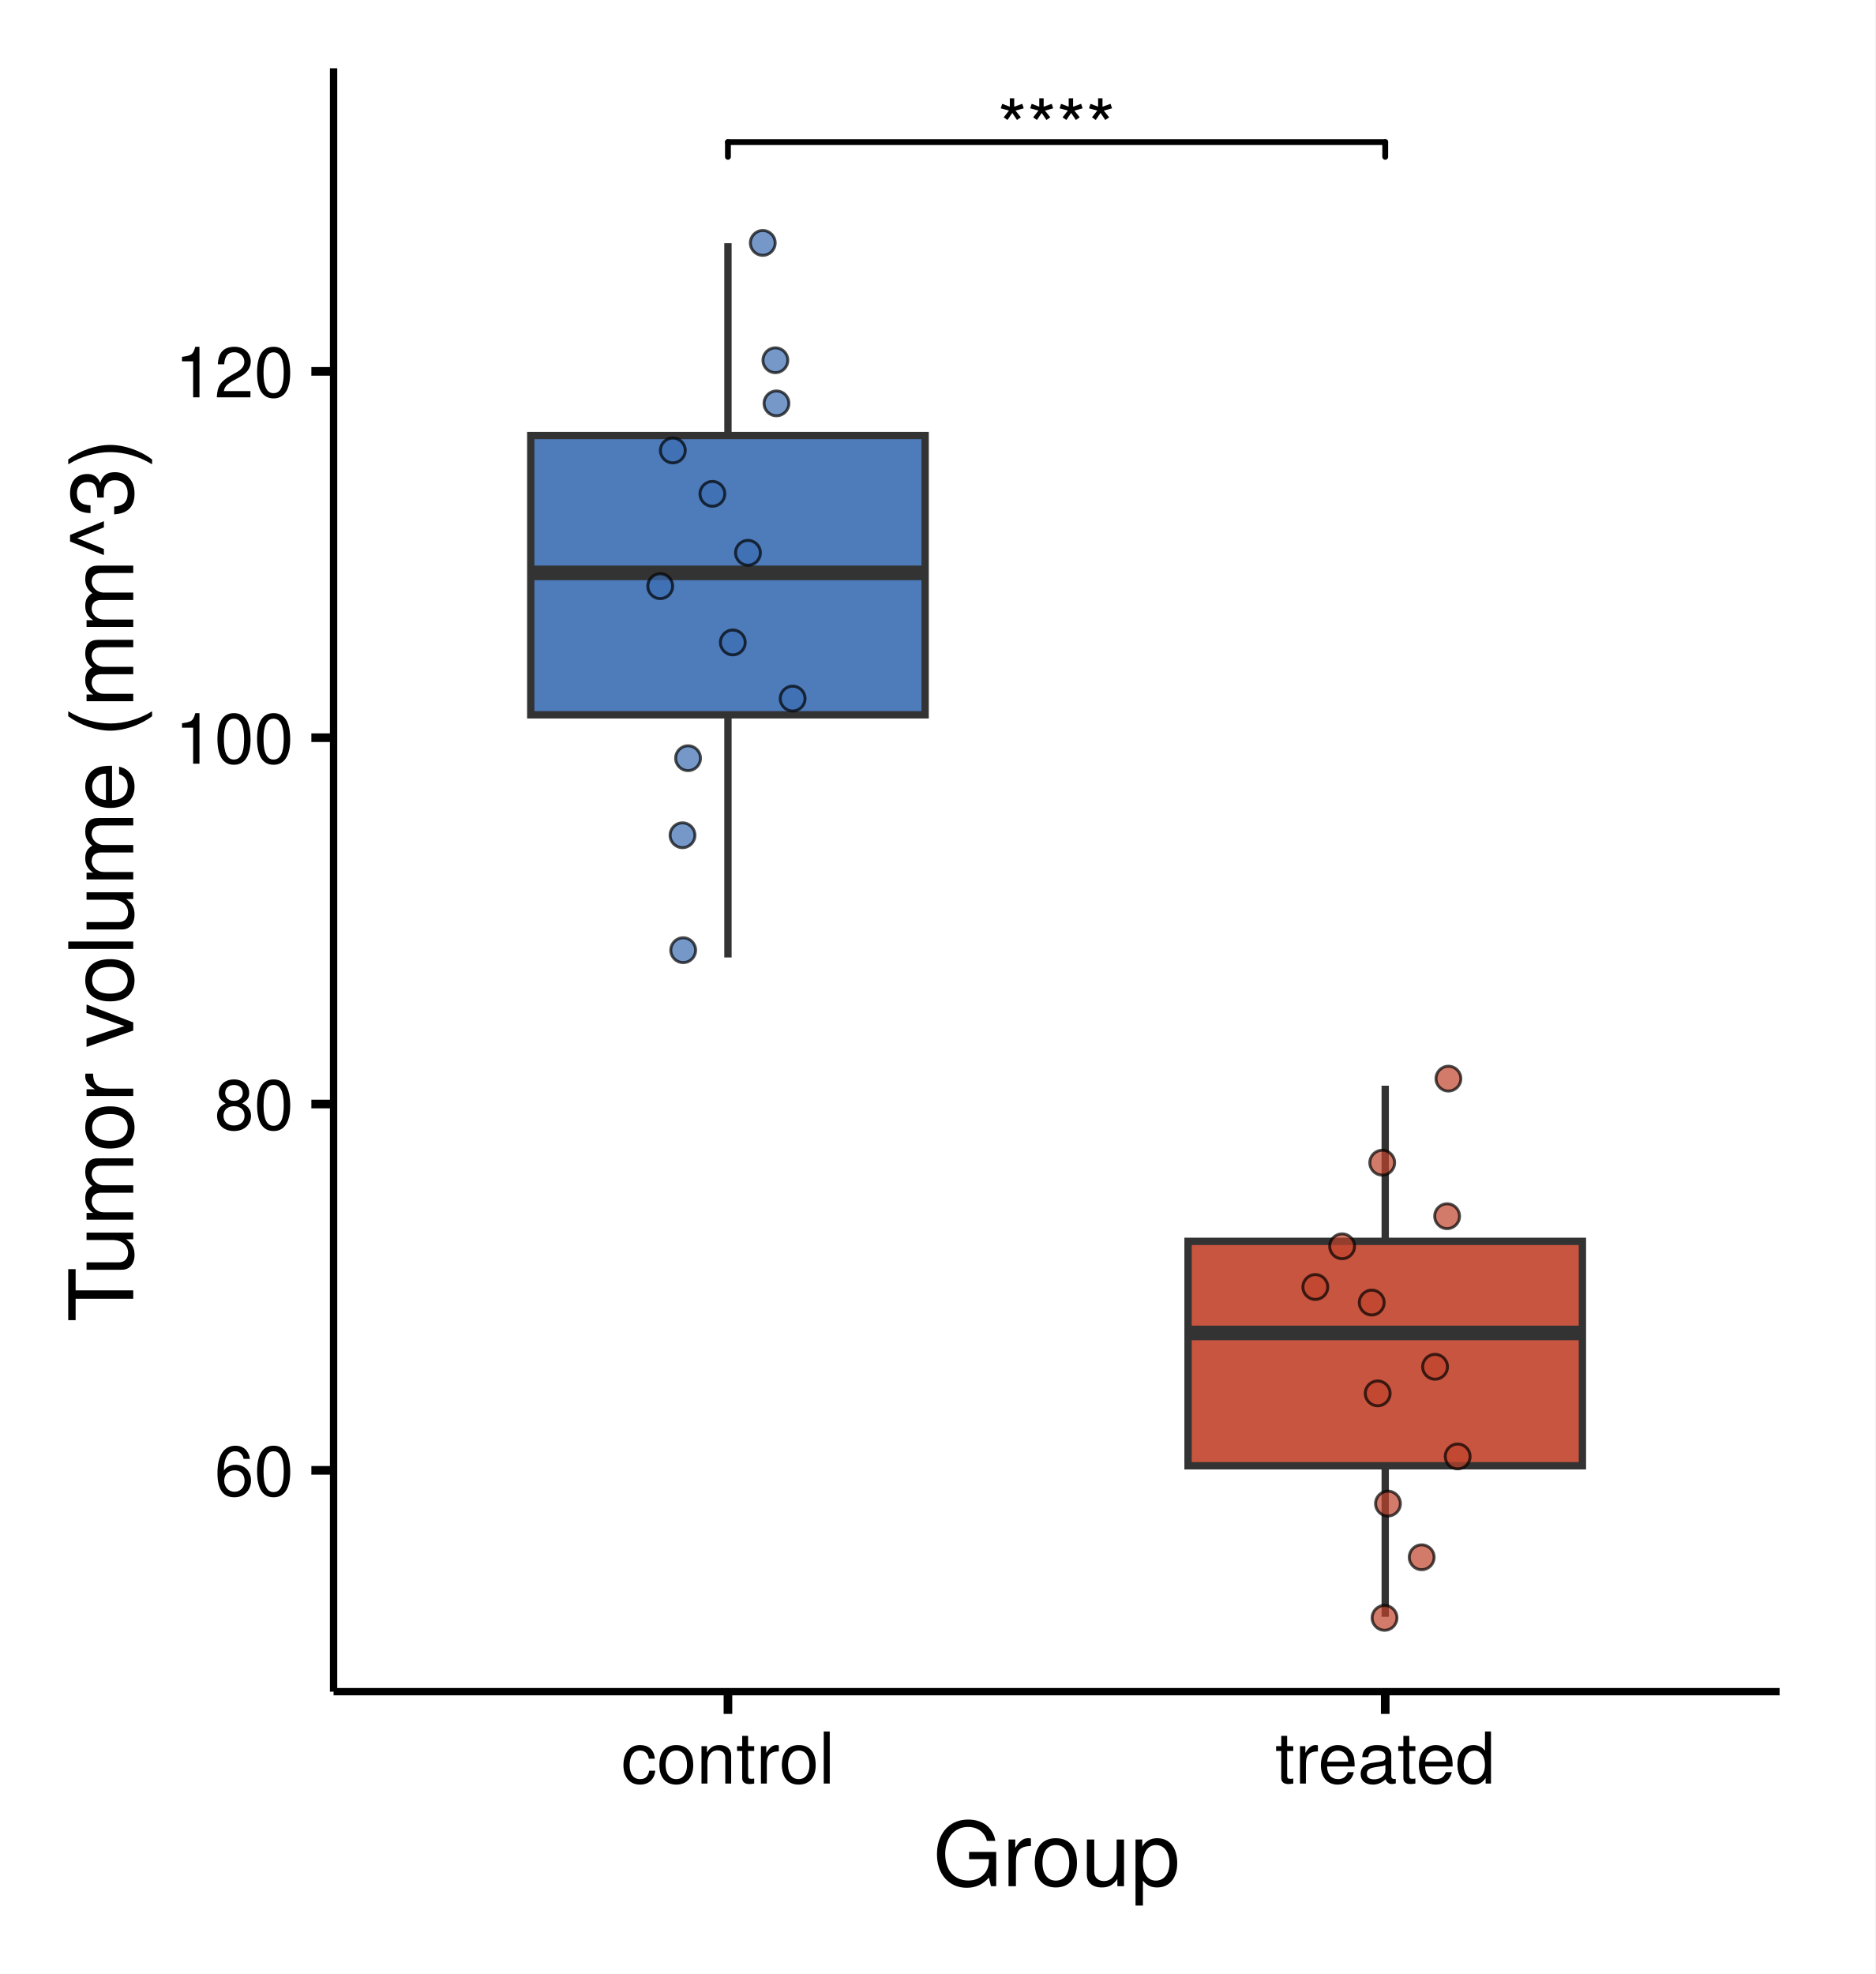
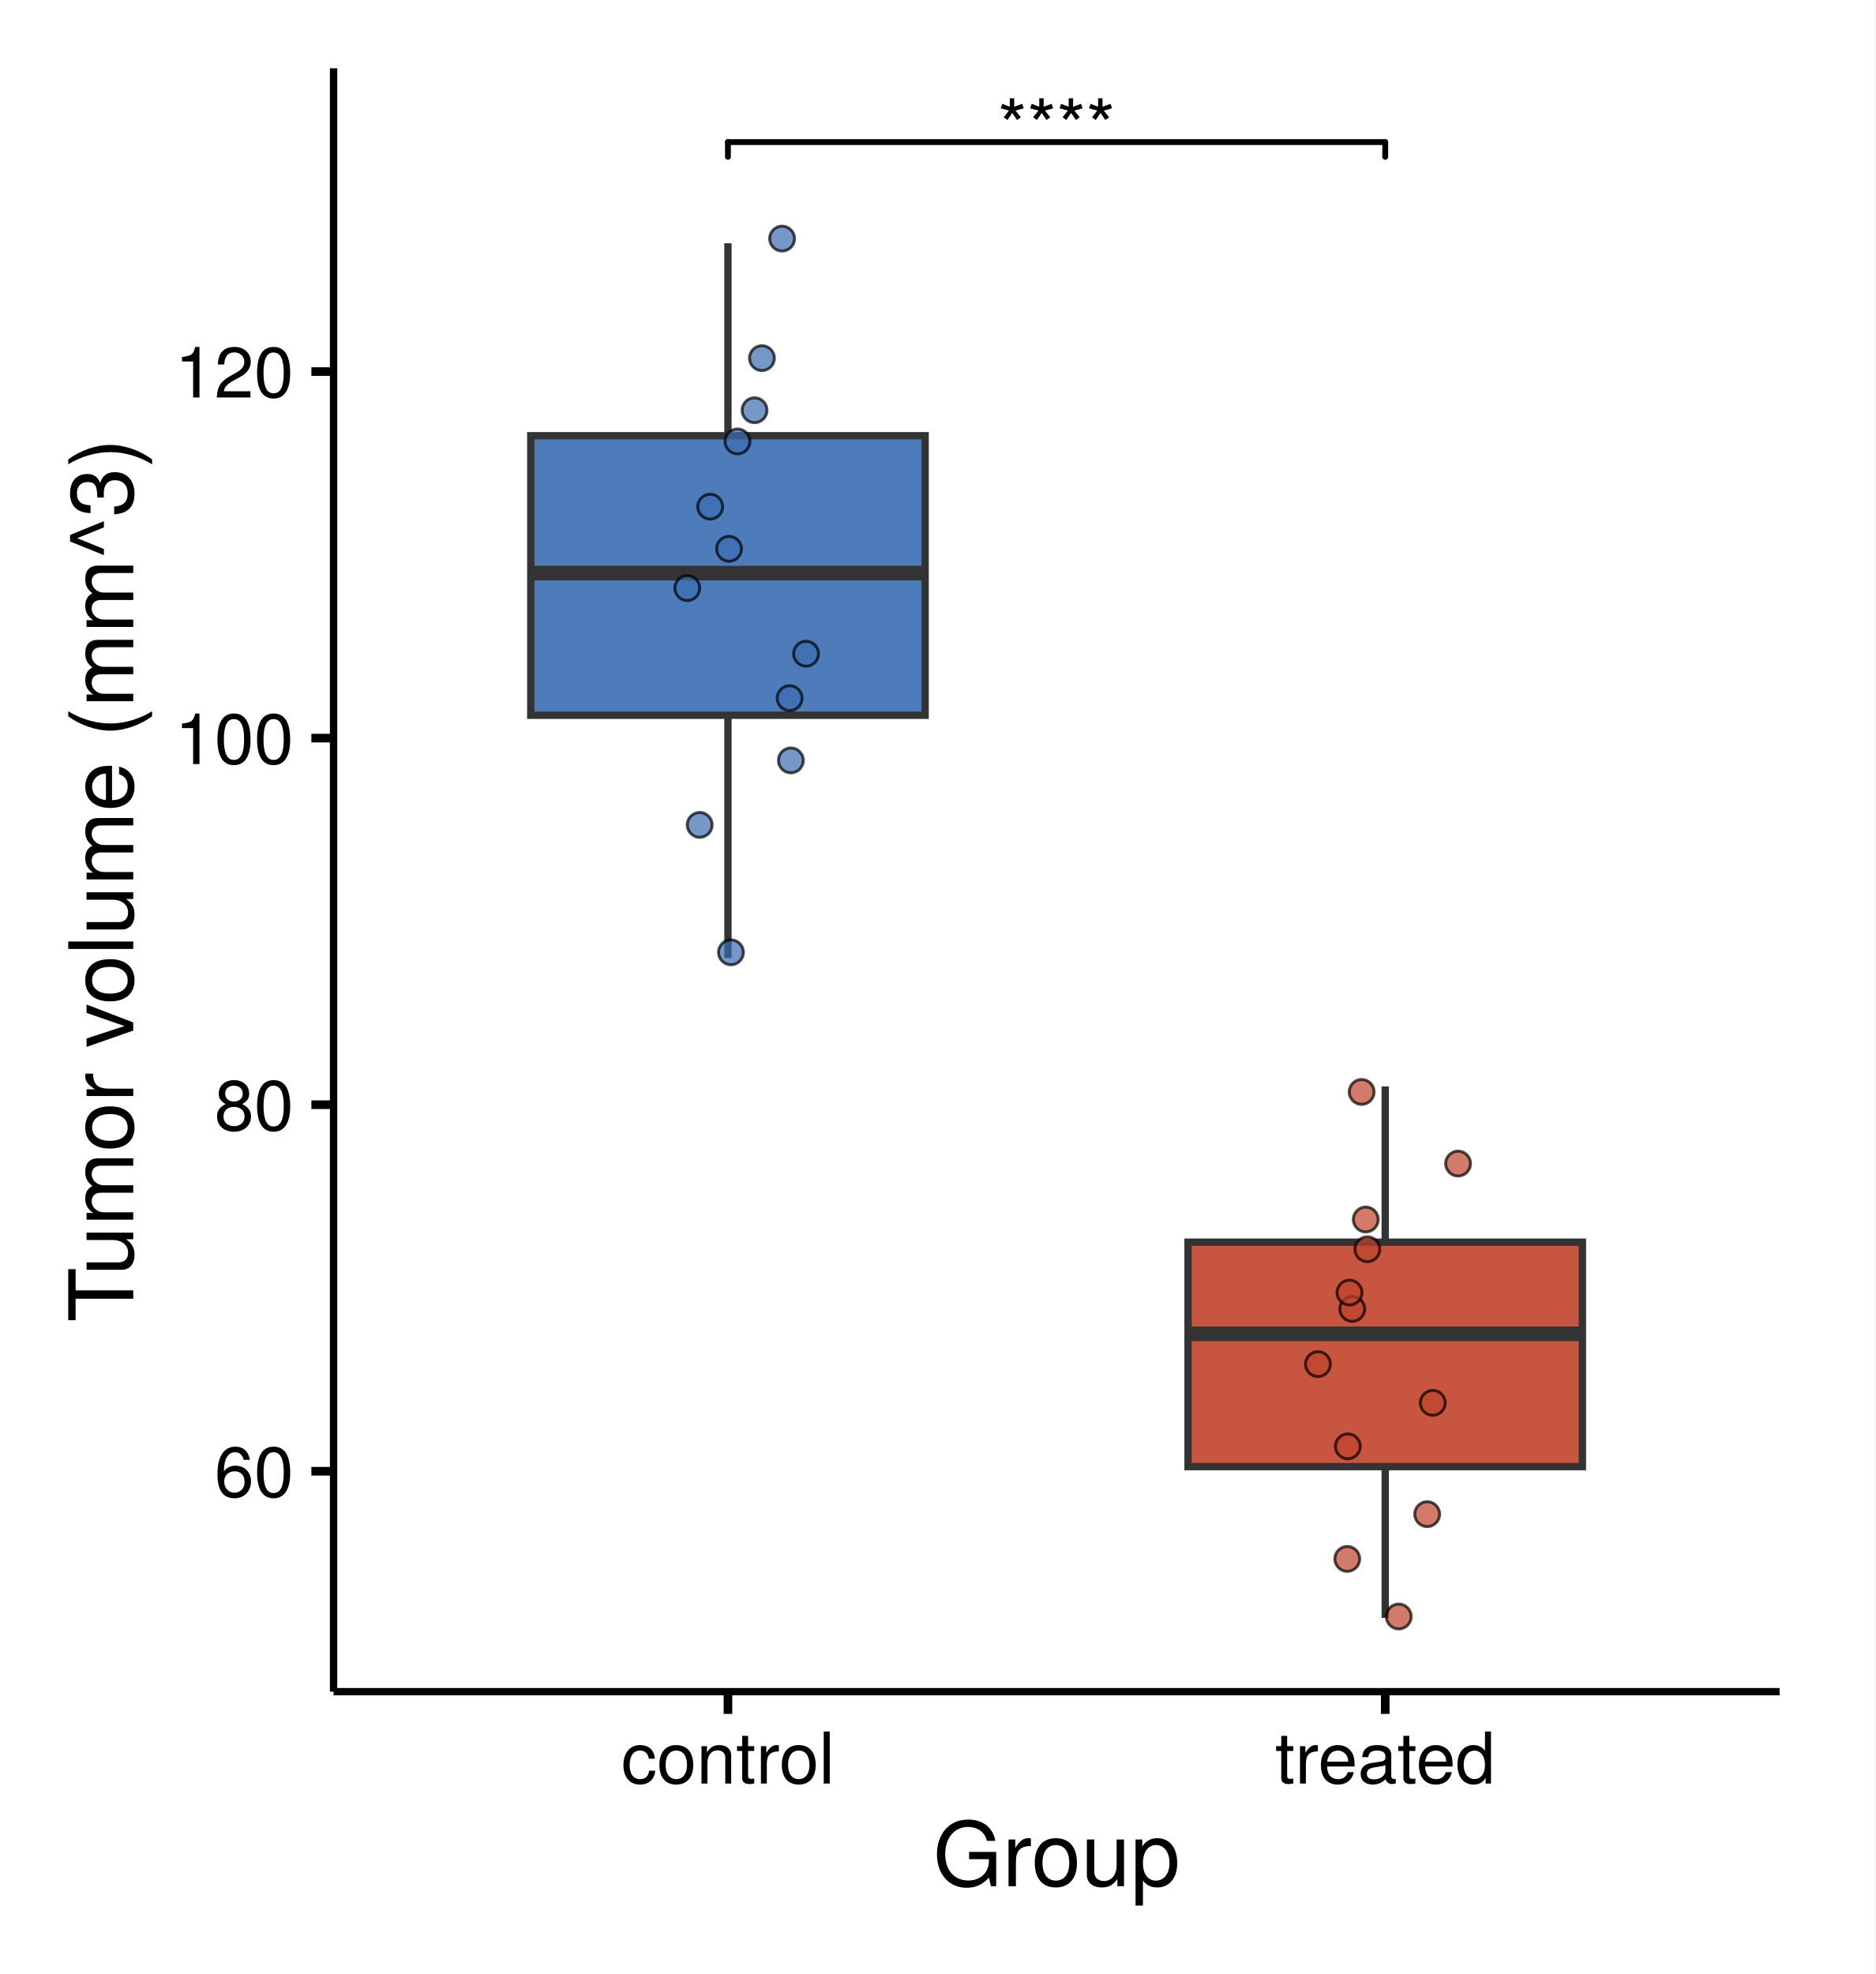
<svg xmlns="http://www.w3.org/2000/svg" class="svglite" width="273.60pt" height="288.00pt" viewBox="0 0 273.60 288.00">
  <defs>
    <style type="text/css">
    .svglite line, .svglite polyline, .svglite polygon, .svglite path, .svglite rect, .svglite circle {
      fill: none;
      stroke: #000000;
      stroke-linecap: round;
      stroke-linejoin: round;
      stroke-miterlimit: 10.00;
    }
    .svglite text {
      white-space: pre;
    }
  </style>
  </defs>
  <rect width="100%" height="100%" style="stroke: none; fill: #FFFFFF;" />
  <defs>
    <clipPath id="cpMC4wMHwyNzMuNjB8MC4wMHwyODguMDA=">
      <rect x="0.00" y="0.00" width="273.60" height="288.00" />
    </clipPath>
  </defs>
  <g clip-path="url(#cpMC4wMHwyNzMuNjB8MC4wMHwyODguMDA=)">
    <rect x="0.00" y="0.00" width="273.60" height="288.00" style="stroke-width: 1.26; stroke: #FFFFFF; fill: #FFFFFF;" />
  </g>
  <defs>
    <clipPath id="cpNDguNjd8MjU5LjY1fDkuOTZ8MjQ2Ljgx">
      <rect x="48.67" y="9.96" width="210.98" height="236.85" />
    </clipPath>
  </defs>
  <g clip-path="url(#cpNDguNjd8MjU5LjY1fDkuOTZ8MjQ2Ljgx)">
    <rect x="48.67" y="9.96" width="210.98" height="236.85" style="stroke-width: 1.26; stroke: none; fill: #FFFFFF;" />
-     <line x1="106.21" y1="63.54" x2="106.21" y2="35.48" style="stroke-width: 1.07; stroke: #333333; stroke-linecap: butt;" />
-     <line x1="106.21" y1="104.29" x2="106.21" y2="139.69" style="stroke-width: 1.07; stroke: #333333; stroke-linecap: butt;" />
-     <polygon points="77.44,63.54 77.44,104.29 134.98,104.29 134.98,63.54 77.44,63.54 " style="stroke-width: 1.07; stroke: #333333; stroke-linecap: butt; stroke-linejoin: miter; fill: #3B6DB3; fill-opacity: 0.90;" />
-     <line x1="77.44" y1="83.58" x2="134.98" y2="83.58" style="stroke-width: 2.13; stroke: #333333; stroke-linecap: butt; stroke-linejoin: miter;" />
-     <line x1="202.11" y1="181.11" x2="202.11" y2="158.40" style="stroke-width: 1.07; stroke: #333333; stroke-linecap: butt;" />
-     <line x1="202.11" y1="213.85" x2="202.11" y2="235.89" style="stroke-width: 1.07; stroke: #333333; stroke-linecap: butt;" />
-     <polygon points="173.34,181.11 173.34,213.85 230.88,213.85 230.88,181.11 173.34,181.11 " style="stroke-width: 1.07; stroke: #333333; stroke-linecap: butt; stroke-linejoin: miter; fill: #C1432B; fill-opacity: 0.90;" />
-     <line x1="173.34" y1="194.47" x2="230.88" y2="194.47" style="stroke-width: 2.13; stroke: #333333; stroke-linecap: butt; stroke-linejoin: miter;" />
-     <circle cx="115.65" cy="101.92" r="1.81" style="stroke-width: 0.43; stroke: #000000; stroke-opacity: 0.70; fill: #3B6DB3; fill-opacity: 0.70;" />
-     <circle cx="113.29" cy="58.85" r="1.81" style="stroke-width: 0.43; stroke: #000000; stroke-opacity: 0.70; fill: #3B6DB3; fill-opacity: 0.70;" />
-     <circle cx="99.58" cy="121.86" r="1.81" style="stroke-width: 0.43; stroke: #000000; stroke-opacity: 0.70; fill: #3B6DB3; fill-opacity: 0.70;" />
-     <circle cx="109.13" cy="80.65" r="1.81" style="stroke-width: 0.43; stroke: #000000; stroke-opacity: 0.70; fill: #3B6DB3; fill-opacity: 0.70;" />
-     <circle cx="111.29" cy="35.44" r="1.81" style="stroke-width: 0.43; stroke: #000000; stroke-opacity: 0.70; fill: #3B6DB3; fill-opacity: 0.70;" />
-     <circle cx="99.68" cy="138.63" r="1.81" style="stroke-width: 0.43; stroke: #000000; stroke-opacity: 0.70; fill: #3B6DB3; fill-opacity: 0.70;" />
-     <circle cx="106.92" cy="93.73" r="1.81" style="stroke-width: 0.43; stroke: #000000; stroke-opacity: 0.70; fill: #3B6DB3; fill-opacity: 0.70;" />
-     <circle cx="103.94" cy="72.05" r="1.81" style="stroke-width: 0.43; stroke: #000000; stroke-opacity: 0.70; fill: #3B6DB3; fill-opacity: 0.70;" />
-     <circle cx="100.39" cy="110.62" r="1.81" style="stroke-width: 0.43; stroke: #000000; stroke-opacity: 0.70; fill: #3B6DB3; fill-opacity: 0.70;" />
-     <circle cx="113.13" cy="52.56" r="1.81" style="stroke-width: 0.43; stroke: #000000; stroke-opacity: 0.70; fill: #3B6DB3; fill-opacity: 0.70;" />
-     <circle cx="96.33" cy="85.52" r="1.81" style="stroke-width: 0.43; stroke: #000000; stroke-opacity: 0.70; fill: #3B6DB3; fill-opacity: 0.70;" />
-     <circle cx="98.17" cy="65.72" r="1.81" style="stroke-width: 0.43; stroke: #000000; stroke-opacity: 0.70; fill: #3B6DB3; fill-opacity: 0.70;" />
-     <circle cx="195.82" cy="181.83" r="1.81" style="stroke-width: 0.43; stroke: #000000; stroke-opacity: 0.70; fill: #C1432B; fill-opacity: 0.70;" />
-     <circle cx="201.01" cy="203.29" r="1.81" style="stroke-width: 0.43; stroke: #000000; stroke-opacity: 0.70; fill: #C1432B; fill-opacity: 0.70;" />
-     <circle cx="211.33" cy="157.37" r="1.81" style="stroke-width: 0.43; stroke: #000000; stroke-opacity: 0.70; fill: #C1432B; fill-opacity: 0.70;" />
-     <circle cx="202.51" cy="219.37" r="1.81" style="stroke-width: 0.43; stroke: #000000; stroke-opacity: 0.70; fill: #C1432B; fill-opacity: 0.70;" />
-     <circle cx="200.14" cy="190.04" r="1.81" style="stroke-width: 0.43; stroke: #000000; stroke-opacity: 0.70; fill: #C1432B; fill-opacity: 0.70;" />
-     <circle cx="201.67" cy="169.63" r="1.81" style="stroke-width: 0.43; stroke: #000000; stroke-opacity: 0.70; fill: #C1432B; fill-opacity: 0.70;" />
-     <circle cx="202.01" cy="236.04" r="1.81" style="stroke-width: 0.43; stroke: #000000; stroke-opacity: 0.70; fill: #C1432B; fill-opacity: 0.70;" />
-     <circle cx="209.38" cy="199.41" r="1.81" style="stroke-width: 0.43; stroke: #000000; stroke-opacity: 0.70; fill: #C1432B; fill-opacity: 0.70;" />
-     <circle cx="211.14" cy="177.44" r="1.81" style="stroke-width: 0.43; stroke: #000000; stroke-opacity: 0.70; fill: #C1432B; fill-opacity: 0.70;" />
-     <circle cx="212.68" cy="212.49" r="1.81" style="stroke-width: 0.43; stroke: #000000; stroke-opacity: 0.70; fill: #C1432B; fill-opacity: 0.70;" />
-     <circle cx="191.91" cy="187.77" r="1.81" style="stroke-width: 0.43; stroke: #000000; stroke-opacity: 0.70; fill: #C1432B; fill-opacity: 0.70;" />
-     <circle cx="207.43" cy="227.20" r="1.81" style="stroke-width: 0.43; stroke: #000000; stroke-opacity: 0.70; fill: #C1432B; fill-opacity: 0.70;" />
+     <line x1="106.21" y1="63.57" x2="106.21" y2="35.49" style="stroke-width: 1.07; stroke: #333333; stroke-linecap: butt;" />
+     <line x1="106.21" y1="104.35" x2="106.21" y2="139.78" style="stroke-width: 1.07; stroke: #333333; stroke-linecap: butt;" />
+     <polygon points="77.44,63.57 77.44,104.35 134.98,104.35 134.98,63.57 77.44,63.57 " style="stroke-width: 1.07; stroke: #333333; stroke-linecap: butt; stroke-linejoin: miter; fill: #3B6DB3; fill-opacity: 0.90;" />
+     <line x1="77.44" y1="83.62" x2="134.98" y2="83.62" style="stroke-width: 2.13; stroke: #333333; stroke-linecap: butt; stroke-linejoin: miter;" />
+     <line x1="202.11" y1="181.23" x2="202.11" y2="158.50" style="stroke-width: 1.07; stroke: #333333; stroke-linecap: butt;" />
+     <line x1="202.11" y1="213.98" x2="202.11" y2="236.04" style="stroke-width: 1.07; stroke: #333333; stroke-linecap: butt;" />
+     <polygon points="173.34,181.23 173.34,213.98 230.88,213.98 230.88,181.23 173.34,181.23 " style="stroke-width: 1.07; stroke: #333333; stroke-linecap: butt; stroke-linejoin: miter; fill: #C1432B; fill-opacity: 0.90;" />
+     <line x1="173.34" y1="194.60" x2="230.88" y2="194.60" style="stroke-width: 2.13; stroke: #333333; stroke-linecap: butt; stroke-linejoin: miter;" />
+     <circle cx="115.21" cy="101.86" r="1.81" style="stroke-width: 0.43; stroke: #000000; stroke-opacity: 0.70; fill: #3B6DB3; fill-opacity: 0.70;" />
+     <circle cx="110.09" cy="59.85" r="1.81" style="stroke-width: 0.43; stroke: #000000; stroke-opacity: 0.70; fill: #3B6DB3; fill-opacity: 0.70;" />
+     <circle cx="102.09" cy="120.35" r="1.81" style="stroke-width: 0.43; stroke: #000000; stroke-opacity: 0.70; fill: #3B6DB3; fill-opacity: 0.70;" />
+     <circle cx="106.37" cy="80.07" r="1.81" style="stroke-width: 0.43; stroke: #000000; stroke-opacity: 0.70; fill: #3B6DB3; fill-opacity: 0.70;" />
+     <circle cx="114.11" cy="34.81" r="1.81" style="stroke-width: 0.43; stroke: #000000; stroke-opacity: 0.70; fill: #3B6DB3; fill-opacity: 0.70;" />
+     <circle cx="106.65" cy="138.94" r="1.81" style="stroke-width: 0.43; stroke: #000000; stroke-opacity: 0.70; fill: #3B6DB3; fill-opacity: 0.70;" />
+     <circle cx="117.61" cy="95.38" r="1.81" style="stroke-width: 0.43; stroke: #000000; stroke-opacity: 0.70; fill: #3B6DB3; fill-opacity: 0.70;" />
+     <circle cx="103.62" cy="73.92" r="1.81" style="stroke-width: 0.43; stroke: #000000; stroke-opacity: 0.70; fill: #3B6DB3; fill-opacity: 0.70;" />
+     <circle cx="115.39" cy="110.94" r="1.81" style="stroke-width: 0.43; stroke: #000000; stroke-opacity: 0.70; fill: #3B6DB3; fill-opacity: 0.70;" />
+     <circle cx="111.17" cy="52.25" r="1.81" style="stroke-width: 0.43; stroke: #000000; stroke-opacity: 0.70; fill: #3B6DB3; fill-opacity: 0.70;" />
+     <circle cx="100.28" cy="85.80" r="1.81" style="stroke-width: 0.43; stroke: #000000; stroke-opacity: 0.70; fill: #3B6DB3; fill-opacity: 0.70;" />
+     <circle cx="107.60" cy="64.40" r="1.81" style="stroke-width: 0.43; stroke: #000000; stroke-opacity: 0.70; fill: #3B6DB3; fill-opacity: 0.70;" />
+     <circle cx="199.50" cy="182.26" r="1.81" style="stroke-width: 0.43; stroke: #000000; stroke-opacity: 0.70; fill: #C1432B; fill-opacity: 0.70;" />
+     <circle cx="209.05" cy="204.67" r="1.81" style="stroke-width: 0.43; stroke: #000000; stroke-opacity: 0.70; fill: #C1432B; fill-opacity: 0.70;" />
+     <circle cx="198.67" cy="159.31" r="1.81" style="stroke-width: 0.43; stroke: #000000; stroke-opacity: 0.70; fill: #C1432B; fill-opacity: 0.70;" />
+     <circle cx="208.23" cy="220.91" r="1.81" style="stroke-width: 0.43; stroke: #000000; stroke-opacity: 0.70; fill: #C1432B; fill-opacity: 0.70;" />
+     <circle cx="197.30" cy="190.97" r="1.81" style="stroke-width: 0.43; stroke: #000000; stroke-opacity: 0.70; fill: #C1432B; fill-opacity: 0.70;" />
+     <circle cx="212.74" cy="169.76" r="1.81" style="stroke-width: 0.43; stroke: #000000; stroke-opacity: 0.70; fill: #C1432B; fill-opacity: 0.70;" />
+     <circle cx="204.08" cy="235.84" r="1.81" style="stroke-width: 0.43; stroke: #000000; stroke-opacity: 0.70; fill: #C1432B; fill-opacity: 0.70;" />
+     <circle cx="192.29" cy="199.02" r="1.81" style="stroke-width: 0.43; stroke: #000000; stroke-opacity: 0.70; fill: #C1432B; fill-opacity: 0.70;" />
+     <circle cx="199.27" cy="177.92" r="1.81" style="stroke-width: 0.43; stroke: #000000; stroke-opacity: 0.70; fill: #C1432B; fill-opacity: 0.70;" />
+     <circle cx="196.65" cy="211.02" r="1.81" style="stroke-width: 0.43; stroke: #000000; stroke-opacity: 0.70; fill: #C1432B; fill-opacity: 0.70;" />
+     <circle cx="196.90" cy="188.58" r="1.81" style="stroke-width: 0.43; stroke: #000000; stroke-opacity: 0.70; fill: #C1432B; fill-opacity: 0.70;" />
+     <circle cx="196.57" cy="227.44" r="1.81" style="stroke-width: 0.43; stroke: #000000; stroke-opacity: 0.70; fill: #C1432B; fill-opacity: 0.70;" />
    <text x="154.16" y="22.38" text-anchor="middle" style="font-size: 11.04px; font-weight: 0; font-family: &quot;TeX Gyre Heros&quot;;" textLength="17.16px" lengthAdjust="spacingAndGlyphs">****</text>
    <line x1="106.21" y1="22.88" x2="106.21" y2="20.73" style="stroke-width: 0.85;" />
    <line x1="106.21" y1="20.73" x2="202.11" y2="20.73" style="stroke-width: 0.85;" />
    <line x1="202.11" y1="20.73" x2="202.11" y2="22.88" style="stroke-width: 0.85;" />
  </g>
  <g clip-path="url(#cpMC4wMHwyNzMuNjB8MC4wMHwyODguMDA=)">
    <polyline points="48.67,246.81 48.67,9.96 " style="stroke-width: 1.07; stroke-linecap: butt;" />
-     <text x="42.84" y="218.30" text-anchor="end" style="font-size: 10.40px; font-weight: 0; font-family: &quot;TeX Gyre Heros&quot;;" textLength="11.55px" lengthAdjust="spacingAndGlyphs">60</text>
-     <text x="42.84" y="164.86" text-anchor="end" style="font-size: 10.40px; font-weight: 0; font-family: &quot;TeX Gyre Heros&quot;;" textLength="11.55px" lengthAdjust="spacingAndGlyphs">80</text>
-     <text x="42.84" y="111.42" text-anchor="end" style="font-size: 10.40px; font-weight: 0; font-family: &quot;TeX Gyre Heros&quot;;" textLength="17.32px" lengthAdjust="spacingAndGlyphs">100</text>
-     <text x="42.84" y="57.97" text-anchor="end" style="font-size: 10.40px; font-weight: 0; font-family: &quot;TeX Gyre Heros&quot;;" textLength="17.32px" lengthAdjust="spacingAndGlyphs">120</text>
-     <polyline points="45.43,214.52 48.67,214.52 " style="stroke-width: 1.26; stroke-linecap: butt;" />
-     <polyline points="45.43,161.07 48.67,161.07 " style="stroke-width: 1.26; stroke-linecap: butt;" />
-     <polyline points="45.43,107.63 48.67,107.63 " style="stroke-width: 1.26; stroke-linecap: butt;" />
-     <polyline points="45.43,54.18 48.67,54.18 " style="stroke-width: 1.26; stroke-linecap: butt;" />
+     <text x="42.84" y="218.44" text-anchor="end" style="font-size: 10.40px; font-weight: 0; font-family: &quot;TeX Gyre Heros&quot;;" textLength="11.55px" lengthAdjust="spacingAndGlyphs">60</text>
+     <text x="42.84" y="164.96" text-anchor="end" style="font-size: 10.40px; font-weight: 0; font-family: &quot;TeX Gyre Heros&quot;;" textLength="11.55px" lengthAdjust="spacingAndGlyphs">80</text>
+     <text x="42.84" y="111.48" text-anchor="end" style="font-size: 10.40px; font-weight: 0; font-family: &quot;TeX Gyre Heros&quot;;" textLength="17.32px" lengthAdjust="spacingAndGlyphs">100</text>
+     <text x="42.84" y="57.99" text-anchor="end" style="font-size: 10.40px; font-weight: 0; font-family: &quot;TeX Gyre Heros&quot;;" textLength="17.32px" lengthAdjust="spacingAndGlyphs">120</text>
+     <polyline points="45.43,214.65 48.67,214.65 " style="stroke-width: 1.26; stroke-linecap: butt;" />
+     <polyline points="45.43,161.17 48.67,161.17 " style="stroke-width: 1.26; stroke-linecap: butt;" />
+     <polyline points="45.43,107.69 48.67,107.69 " style="stroke-width: 1.26; stroke-linecap: butt;" />
+     <polyline points="45.43,54.21 48.67,54.21 " style="stroke-width: 1.26; stroke-linecap: butt;" />
    <polyline points="48.67,246.81 259.65,246.81 " style="stroke-width: 1.07; stroke-linecap: butt;" />
    <polyline points="106.21,250.05 106.21,246.81 " style="stroke-width: 1.26; stroke-linecap: butt;" />
    <polyline points="202.11,250.05 202.11,246.81 " style="stroke-width: 1.26; stroke-linecap: butt;" />
    <text x="106.21" y="260.21" text-anchor="middle" style="font-size: 10.40px; font-weight: 0; font-family: &quot;TeX Gyre Heros&quot;;" textLength="31.18px" lengthAdjust="spacingAndGlyphs">control</text>
    <text x="202.11" y="260.21" text-anchor="middle" style="font-size: 10.40px; font-weight: 0; font-family: &quot;TeX Gyre Heros&quot;;" textLength="32.34px" lengthAdjust="spacingAndGlyphs">treated</text>
    <text x="154.16" y="275.19" text-anchor="middle" style="font-size: 13.00px; font-weight: 0; font-family: &quot;TeX Gyre Heros&quot;;" textLength="36.13px" lengthAdjust="spacingAndGlyphs">Group</text>
    <text transform="translate(19.44,128.39) rotate(-90)" text-anchor="middle" style="font-size: 13.00px; font-weight: 0; font-family: &quot;TeX Gyre Heros&quot;;" textLength="130.33px" lengthAdjust="spacingAndGlyphs">Tumor volume (mm^3)</text>
  </g>
</svg>
